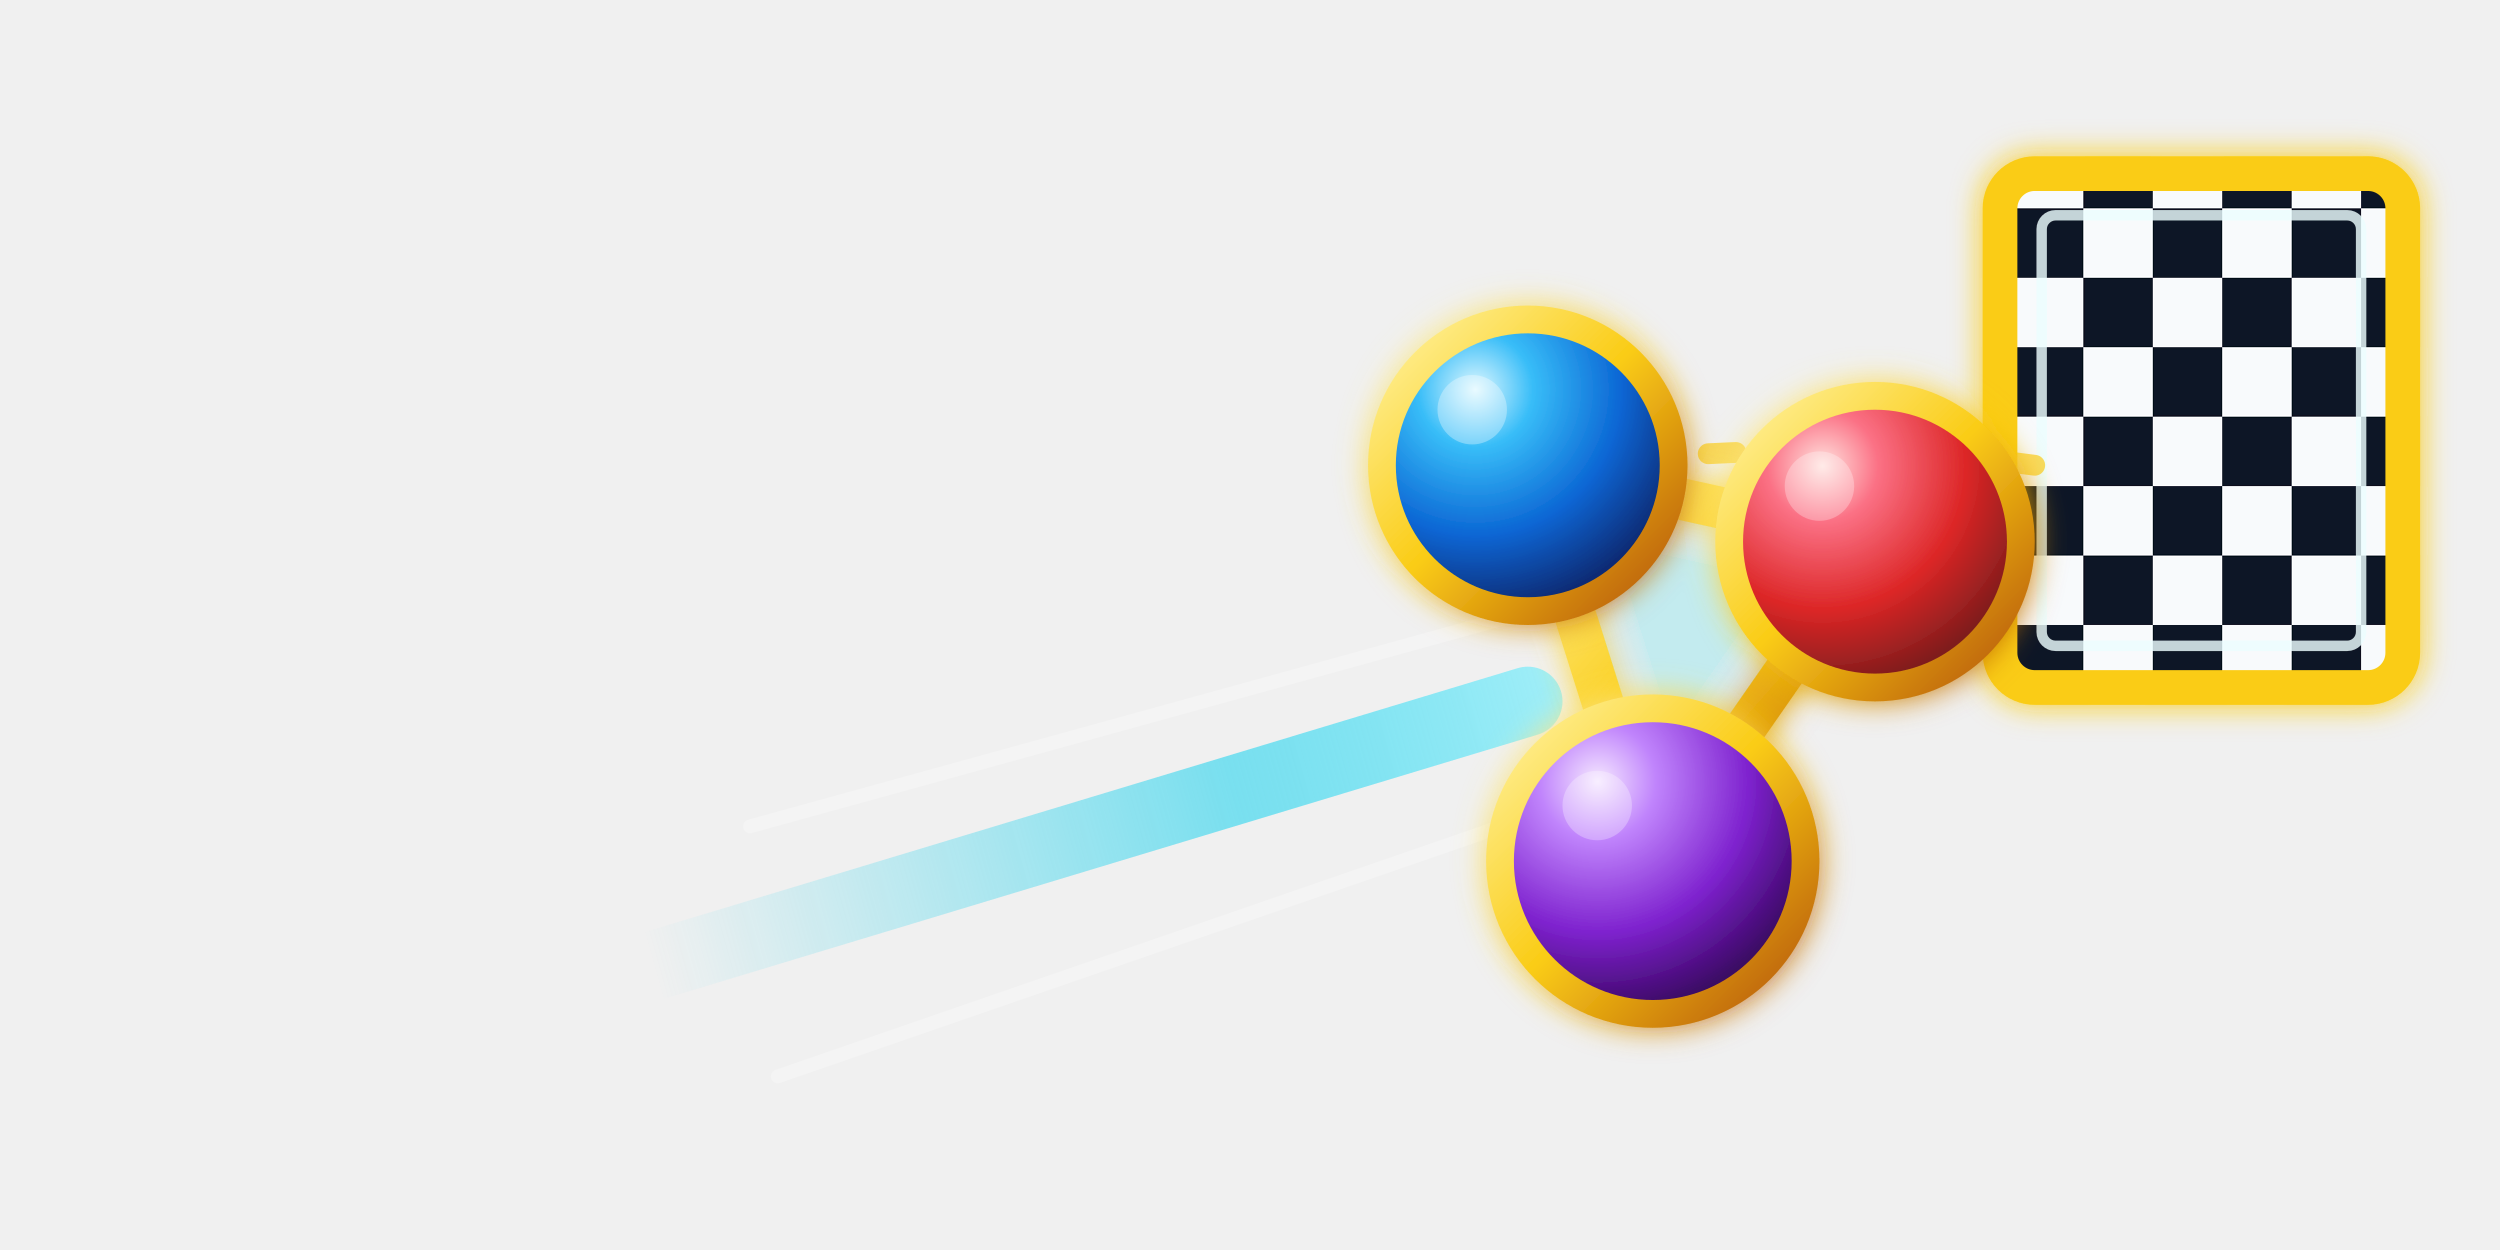
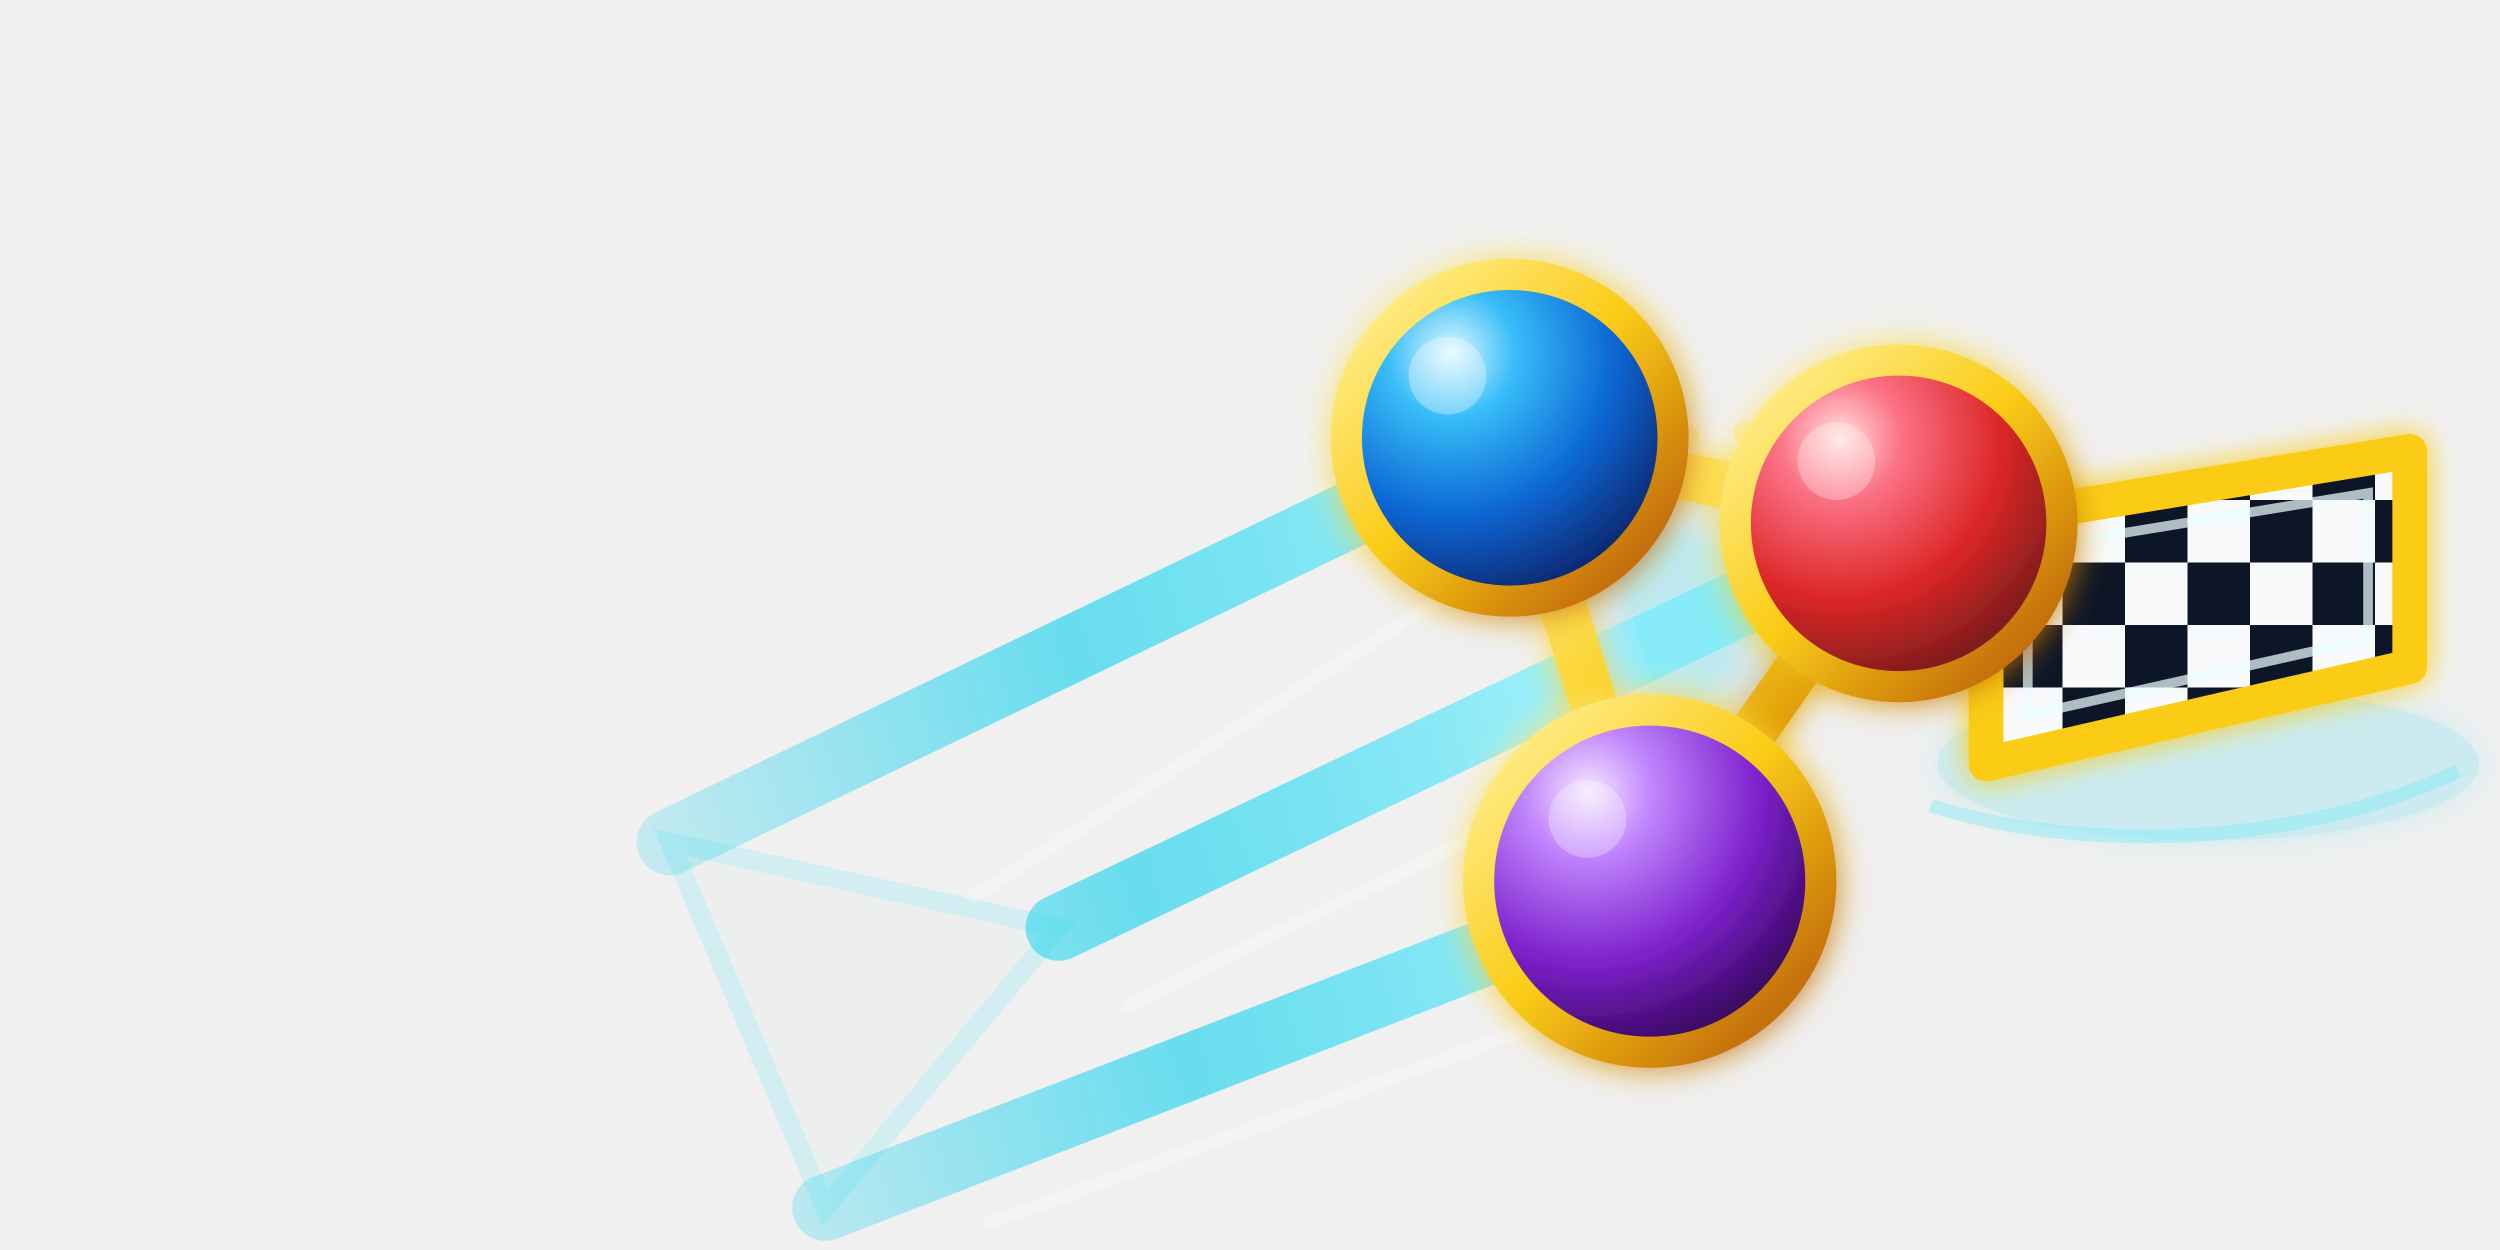
<svg xmlns="http://www.w3.org/2000/svg" viewBox="0 0 360 180" role="presentation">
  <defs>
-     <linearGradient id="goldLine" x1="0" y1="0" x2="1" y2="1">
-       <stop offset="0" stop-color="#fff3a1" />
-       <stop offset="0.48" stop-color="#facc15" />
+     <linearGradient id="gold" x1="0" y1="0" x2="1" y2="1">
+       <stop stop-color="#fff3a1" />
+       <stop offset=".48" stop-color="#facc15" />
      <stop offset="1" stop-color="#b45309" />
    </linearGradient>
    <radialGradient id="blue" cx="32%" cy="24%" r="76%">
-       <stop offset="0" stop-color="#dff8ff" />
-       <stop offset="0.26" stop-color="#38bdf8" />
-       <stop offset="0.66" stop-color="#0b66d4" />
+       <stop stop-color="#dff8ff" />
+       <stop offset=".26" stop-color="#38bdf8" />
+       <stop offset=".66" stop-color="#0b66d4" />
      <stop offset="1" stop-color="#072b75" />
    </radialGradient>
    <radialGradient id="red" cx="32%" cy="24%" r="76%">
-       <stop offset="0" stop-color="#ffe3df" />
-       <stop offset="0.25" stop-color="#fb7185" />
-       <stop offset="0.65" stop-color="#dc2626" />
+       <stop stop-color="#ffe3df" />
+       <stop offset=".25" stop-color="#fb7185" />
+       <stop offset=".65" stop-color="#dc2626" />
      <stop offset="1" stop-color="#7f1d1d" />
    </radialGradient>
    <radialGradient id="purple" cx="32%" cy="24%" r="76%">
-       <stop offset="0" stop-color="#f5e8ff" />
-       <stop offset="0.25" stop-color="#c084fc" />
-       <stop offset="0.65" stop-color="#7e22ce" />
+       <stop stop-color="#f5e8ff" />
+       <stop offset=".25" stop-color="#c084fc" />
+       <stop offset=".65" stop-color="#7e22ce" />
      <stop offset="1" stop-color="#3b0764" />
    </radialGradient>
-     <linearGradient id="cyanTrail" x1="92" y1="132" x2="232" y2="93" gradientUnits="userSpaceOnUse">
+     <linearGradient id="trail" x1="86" y1="143" x2="236" y2="101" gradientUnits="userSpaceOnUse">
      <stop stop-color="#22d3ee" stop-opacity="0" />
-       <stop offset="0.6" stop-color="#22d3ee" stop-opacity="0.58" />
-       <stop offset="1" stop-color="#a5f3fc" stop-opacity="0.88" />
+       <stop offset=".56" stop-color="#22d3ee" stop-opacity=".66" />
+       <stop offset="1" stop-color="#a5f3fc" stop-opacity=".92" />
    </linearGradient>
-     <pattern id="checks" width="20" height="20" patternUnits="userSpaceOnUse">
-       <rect width="20" height="20" fill="#f8fafc" />
-       <rect width="10" height="10" fill="#111827" />
-       <rect x="10" y="10" width="10" height="10" fill="#111827" />
+     <pattern id="checks" width="18" height="18" patternUnits="userSpaceOnUse">
+       <rect width="18" height="18" fill="#f8fafc" />
+       <rect width="9" height="9" fill="#111827" />
+       <rect x="9" y="9" width="9" height="9" fill="#111827" />
    </pattern>
-     <filter id="softGlow" x="-35%" y="-35%" width="170%" height="170%">
-       <feGaussianBlur stdDeviation="2.2" result="blur" />
+     <filter id="glow" x="-35%" y="-35%" width="170%" height="170%">
+       <feGaussianBlur stdDeviation="2.1" result="b" />
      <feMerge>
-         <feMergeNode in="blur" />
+         <feMergeNode in="b" />
        <feMergeNode in="SourceGraphic" />
      </feMerge>
    </filter>
  </defs>
-   <g filter="url(#softGlow)">
-     <rect x="288" y="25" width="58" height="74" rx="5" fill="url(#checks)" stroke="#facc15" stroke-width="5" />
-     <rect x="294" y="31" width="46" height="62" rx="2" fill="none" stroke="#ecfeff" stroke-width="1.5" opacity="0.82" />
-   </g>
-   <path d="M91 140 220 101" fill="none" stroke="url(#cyanTrail)" stroke-width="10" stroke-linecap="round" />
-   <path d="M112 155 222 117M108 119 224 87" fill="none" stroke="#fff" stroke-width="2" stroke-linecap="round" opacity="0.25" />
-   <path d="M235 66c28-2 43-1 58 1" fill="none" stroke="#facc15" stroke-width="3" stroke-linecap="round" stroke-dasharray="4 7" opacity="0.68" />
-   <g stroke="url(#goldLine)" stroke-width="6" stroke-linecap="round" stroke-linejoin="round" filter="url(#softGlow)">
-     <path d="M220 67 270 78 238 124 220 67Z" fill="#22d3ee" fill-opacity="0.10" />
-   </g>
-   <g filter="url(#softGlow)">
-     <circle cx="220" cy="67" r="21" fill="url(#blue)" stroke="url(#goldLine)" stroke-width="4" />
-     <circle cx="270" cy="78" r="21" fill="url(#red)" stroke="url(#goldLine)" stroke-width="4" />
-     <circle cx="238" cy="124" r="22" fill="url(#purple)" stroke="url(#goldLine)" stroke-width="4" />
-     <circle cx="212" cy="59" r="5" fill="#fff" opacity="0.32" />
-     <circle cx="262" cy="70" r="5" fill="#fff" opacity="0.28" />
-     <circle cx="230" cy="116" r="5" fill="#fff" opacity="0.28" />
+   <ellipse cx="318" cy="110" rx="39" ry="11" fill="#22d3ee" opacity=".18" filter="url(#glow)" />
+   <path d="M286 75 347 65 347 96 286 110Z" fill="url(#checks)" stroke="#facc15" stroke-width="5" stroke-linejoin="round" filter="url(#glow)" />
+   <path d="M292 79 341 71 341 92 292 103Z" fill="none" stroke="#ecfeff" stroke-width="1.4" opacity=".72" />
+   <path d="M278 116c22 7 53 6 76-5" fill="none" stroke="#67e8f9" stroke-width="2" opacity=".34" />
+   <g transform="translate(-29 -12) scale(1.12)">
+     <path d="M112 119 162 130 132 166 112 119Z" fill="#22d3ee" fill-opacity=".05" stroke="#67e8f9" stroke-width="2.5" opacity=".22" />
+     <path d="M112 119 218 68M162 130 269 79M132 166 238 125" fill="none" stroke="url(#trail)" stroke-width="8.5" stroke-linecap="round" />
+     <path d="M151 126 220 82M171 140 267 93M153 168 239 137" fill="none" stroke="#fff" stroke-width="1.7" stroke-linecap="round" opacity=".25" />
+     <path d="M220 67 270 78 238 124 220 67Z" fill="#22d3ee" fill-opacity=".11" stroke="url(#gold)" stroke-width="6" stroke-linejoin="round" filter="url(#glow)" />
+     <path d="M239 67c23-2 36-1 51 2" fill="none" stroke="#fde68a" stroke-width="2.6" stroke-linecap="round" stroke-dasharray="4 7" opacity=".58" />
+     <g filter="url(#glow)">
+       <circle cx="220" cy="67" r="21" fill="url(#blue)" stroke="url(#gold)" stroke-width="4" />
+       <circle cx="270" cy="78" r="21" fill="url(#red)" stroke="url(#gold)" stroke-width="4" />
+       <circle cx="238" cy="124" r="22" fill="url(#purple)" stroke="url(#gold)" stroke-width="4" />
+       <circle cx="212" cy="59" r="5" fill="#fff" opacity=".32" />
+       <circle cx="262" cy="70" r="5" fill="#fff" opacity=".28" />
+       <circle cx="230" cy="116" r="5" fill="#fff" opacity=".28" />
+     </g>
  </g>
</svg>
